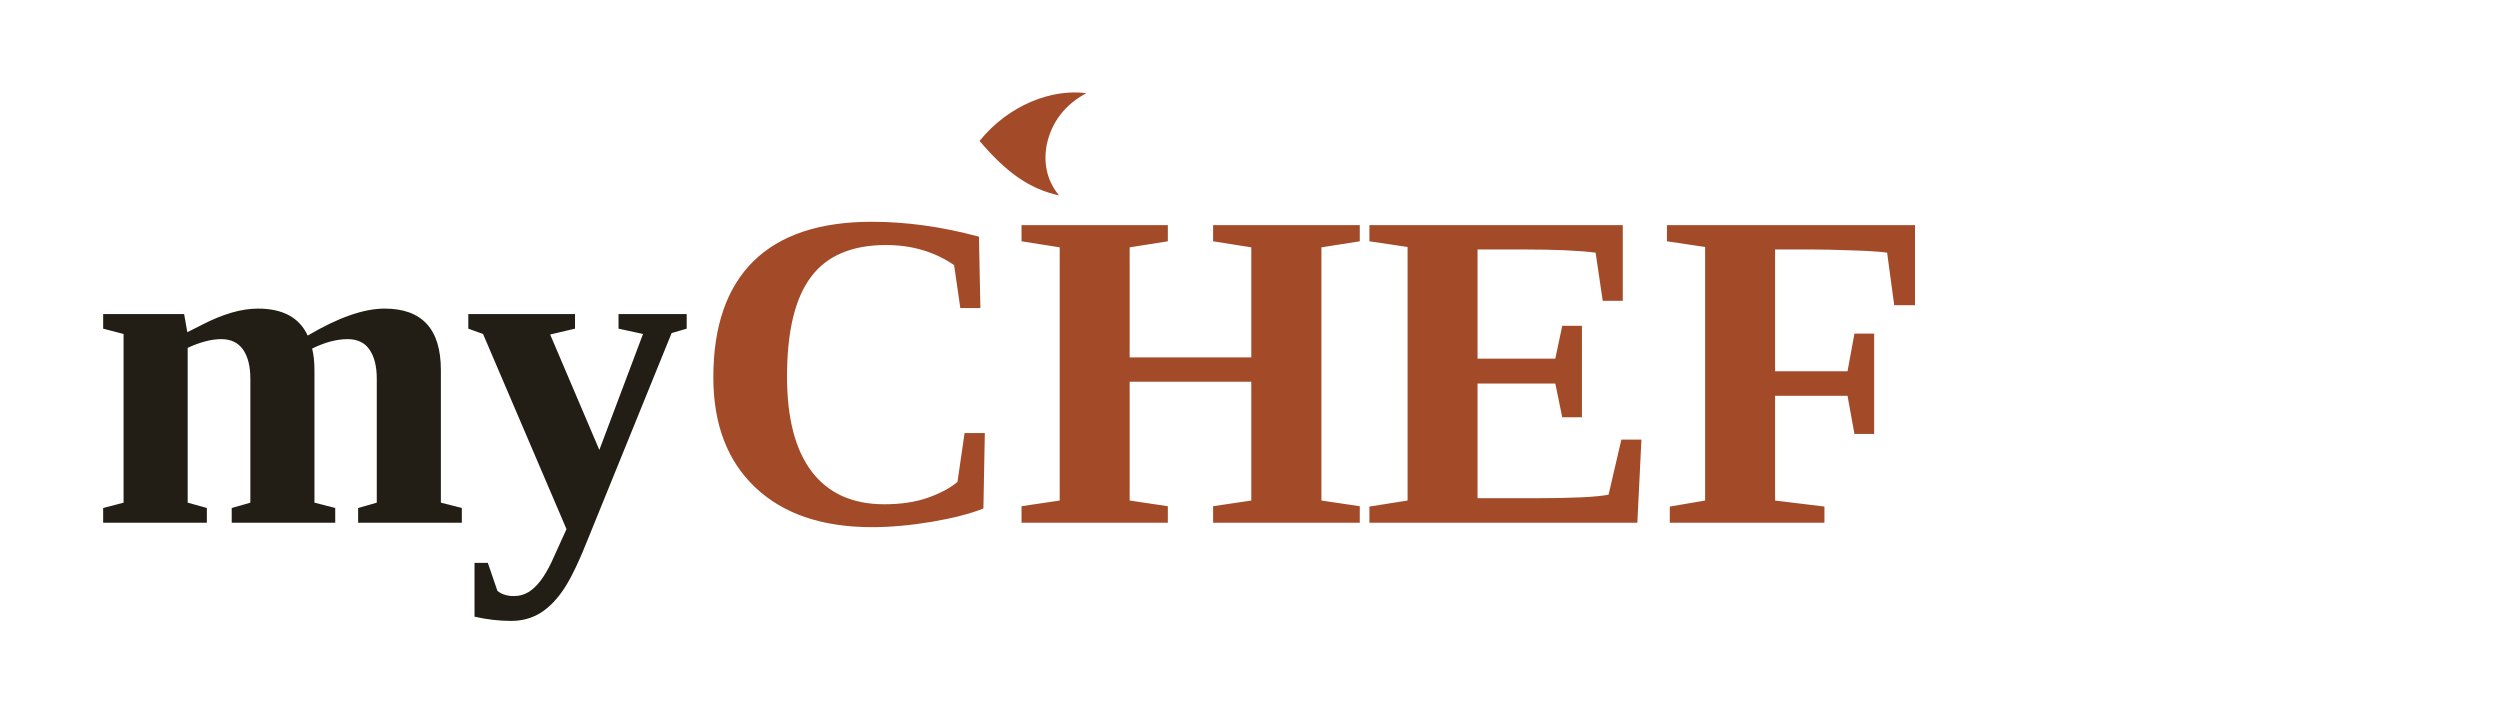
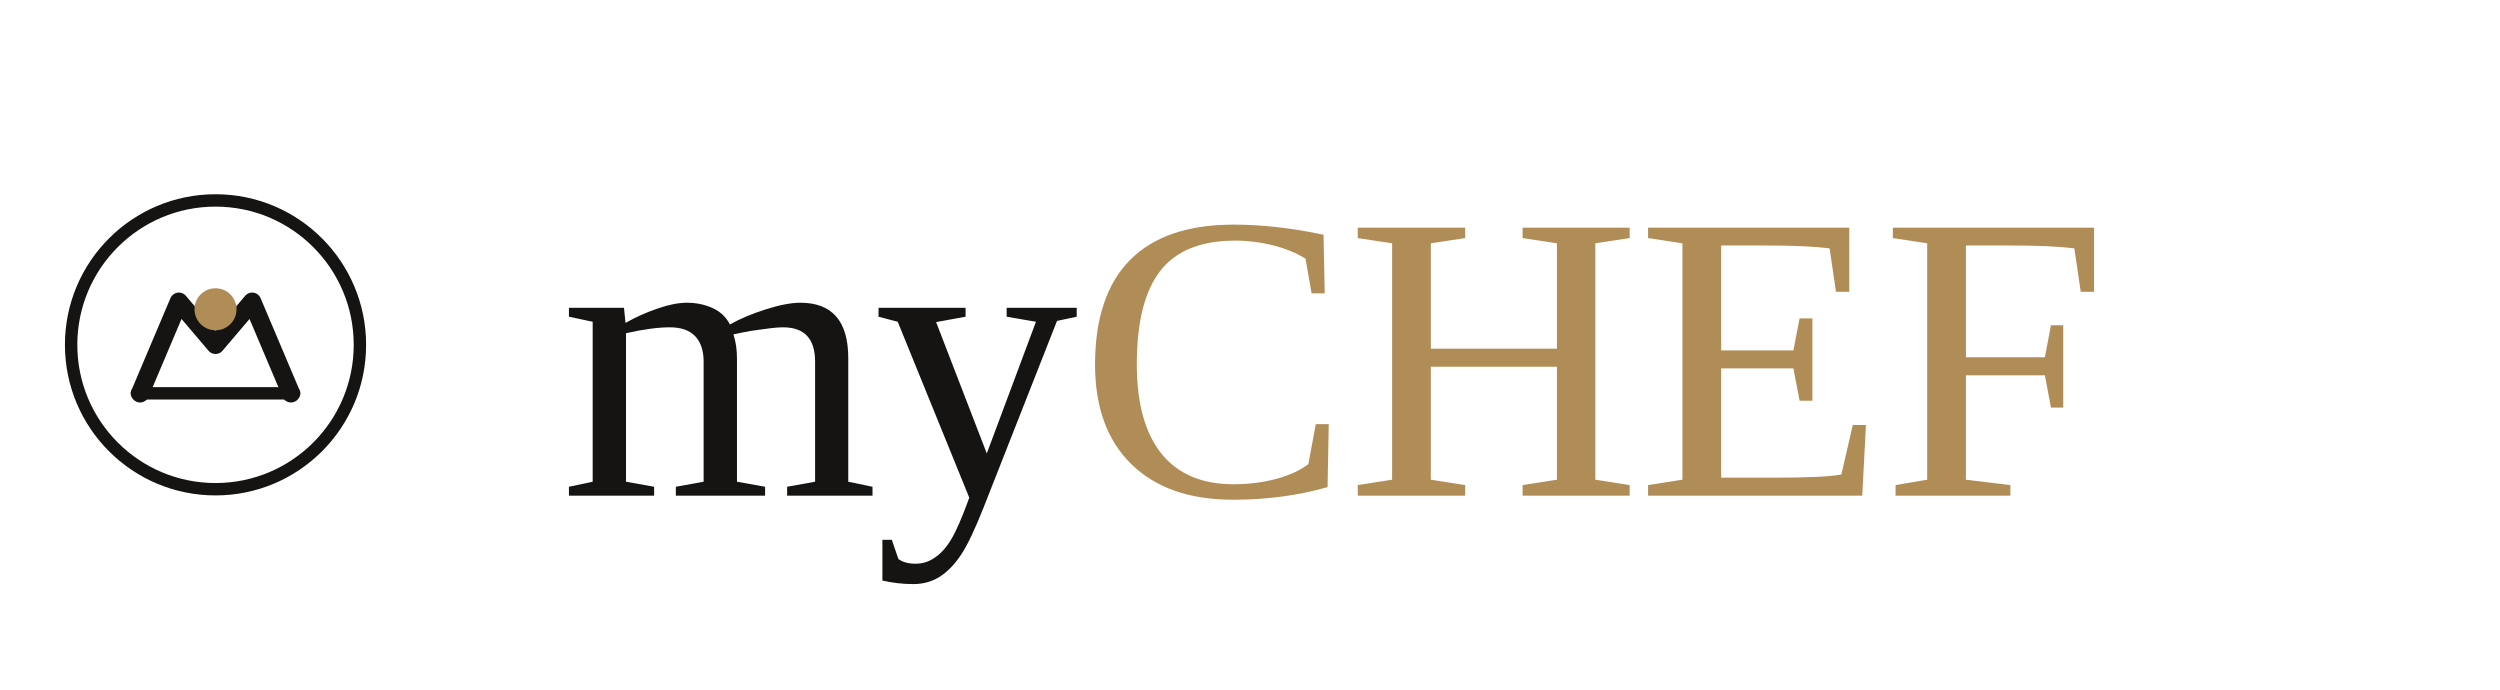
- <svg xmlns="http://www.w3.org/2000/svg" viewBox="0 0 220 64" role="img" aria-label="myCHEF wordmark">
-   <path d="M86.2 12.4c2.6-3.2 6.4-4.6 9.4-4.2-1.9 1-3.1 2.6-3.5 4.6-.3 1.7.1 3.2 1.1 4.4-2.7-.6-4.7-2.1-7-4.8z" fill="#A34A28" />
-   <text x="8" y="46" font-family="Fraunces, Georgia, 'Times New Roman', serif" font-size="40" font-weight="600" letter-spacing="-0.5" fill="#221D15">my<tspan fill="#A34A28">CHEF</tspan>
+ <svg xmlns="http://www.w3.org/2000/svg" viewBox="0 0 232 64" role="img" aria-label="myCHEF wordmark">
+   <g transform="translate(4 16) scale(1)" fill="none" stroke="#161412" stroke-linecap="round" stroke-linejoin="round">
+     <circle cx="16" cy="16" r="13.4" stroke-width="1.15" />
+     <path d="M8.7 20.5h14.6" stroke-width="1.15" />
+     <path d="M9 20.5 12.6 12 16 16 19.4 12 23 20.5" stroke-width="1.7" />
+     <circle cx="16" cy="12.7" r="1.95" fill="#b08d57" stroke="none" />
+   </g>
+   <text x="52" y="46" font-family="Fraunces, Georgia, 'Times New Roman', serif" font-size="38" font-weight="400" letter-spacing="-0.5" fill="#161412">my<tspan fill="#b08d57">CHEF</tspan>
  </text>
</svg>
